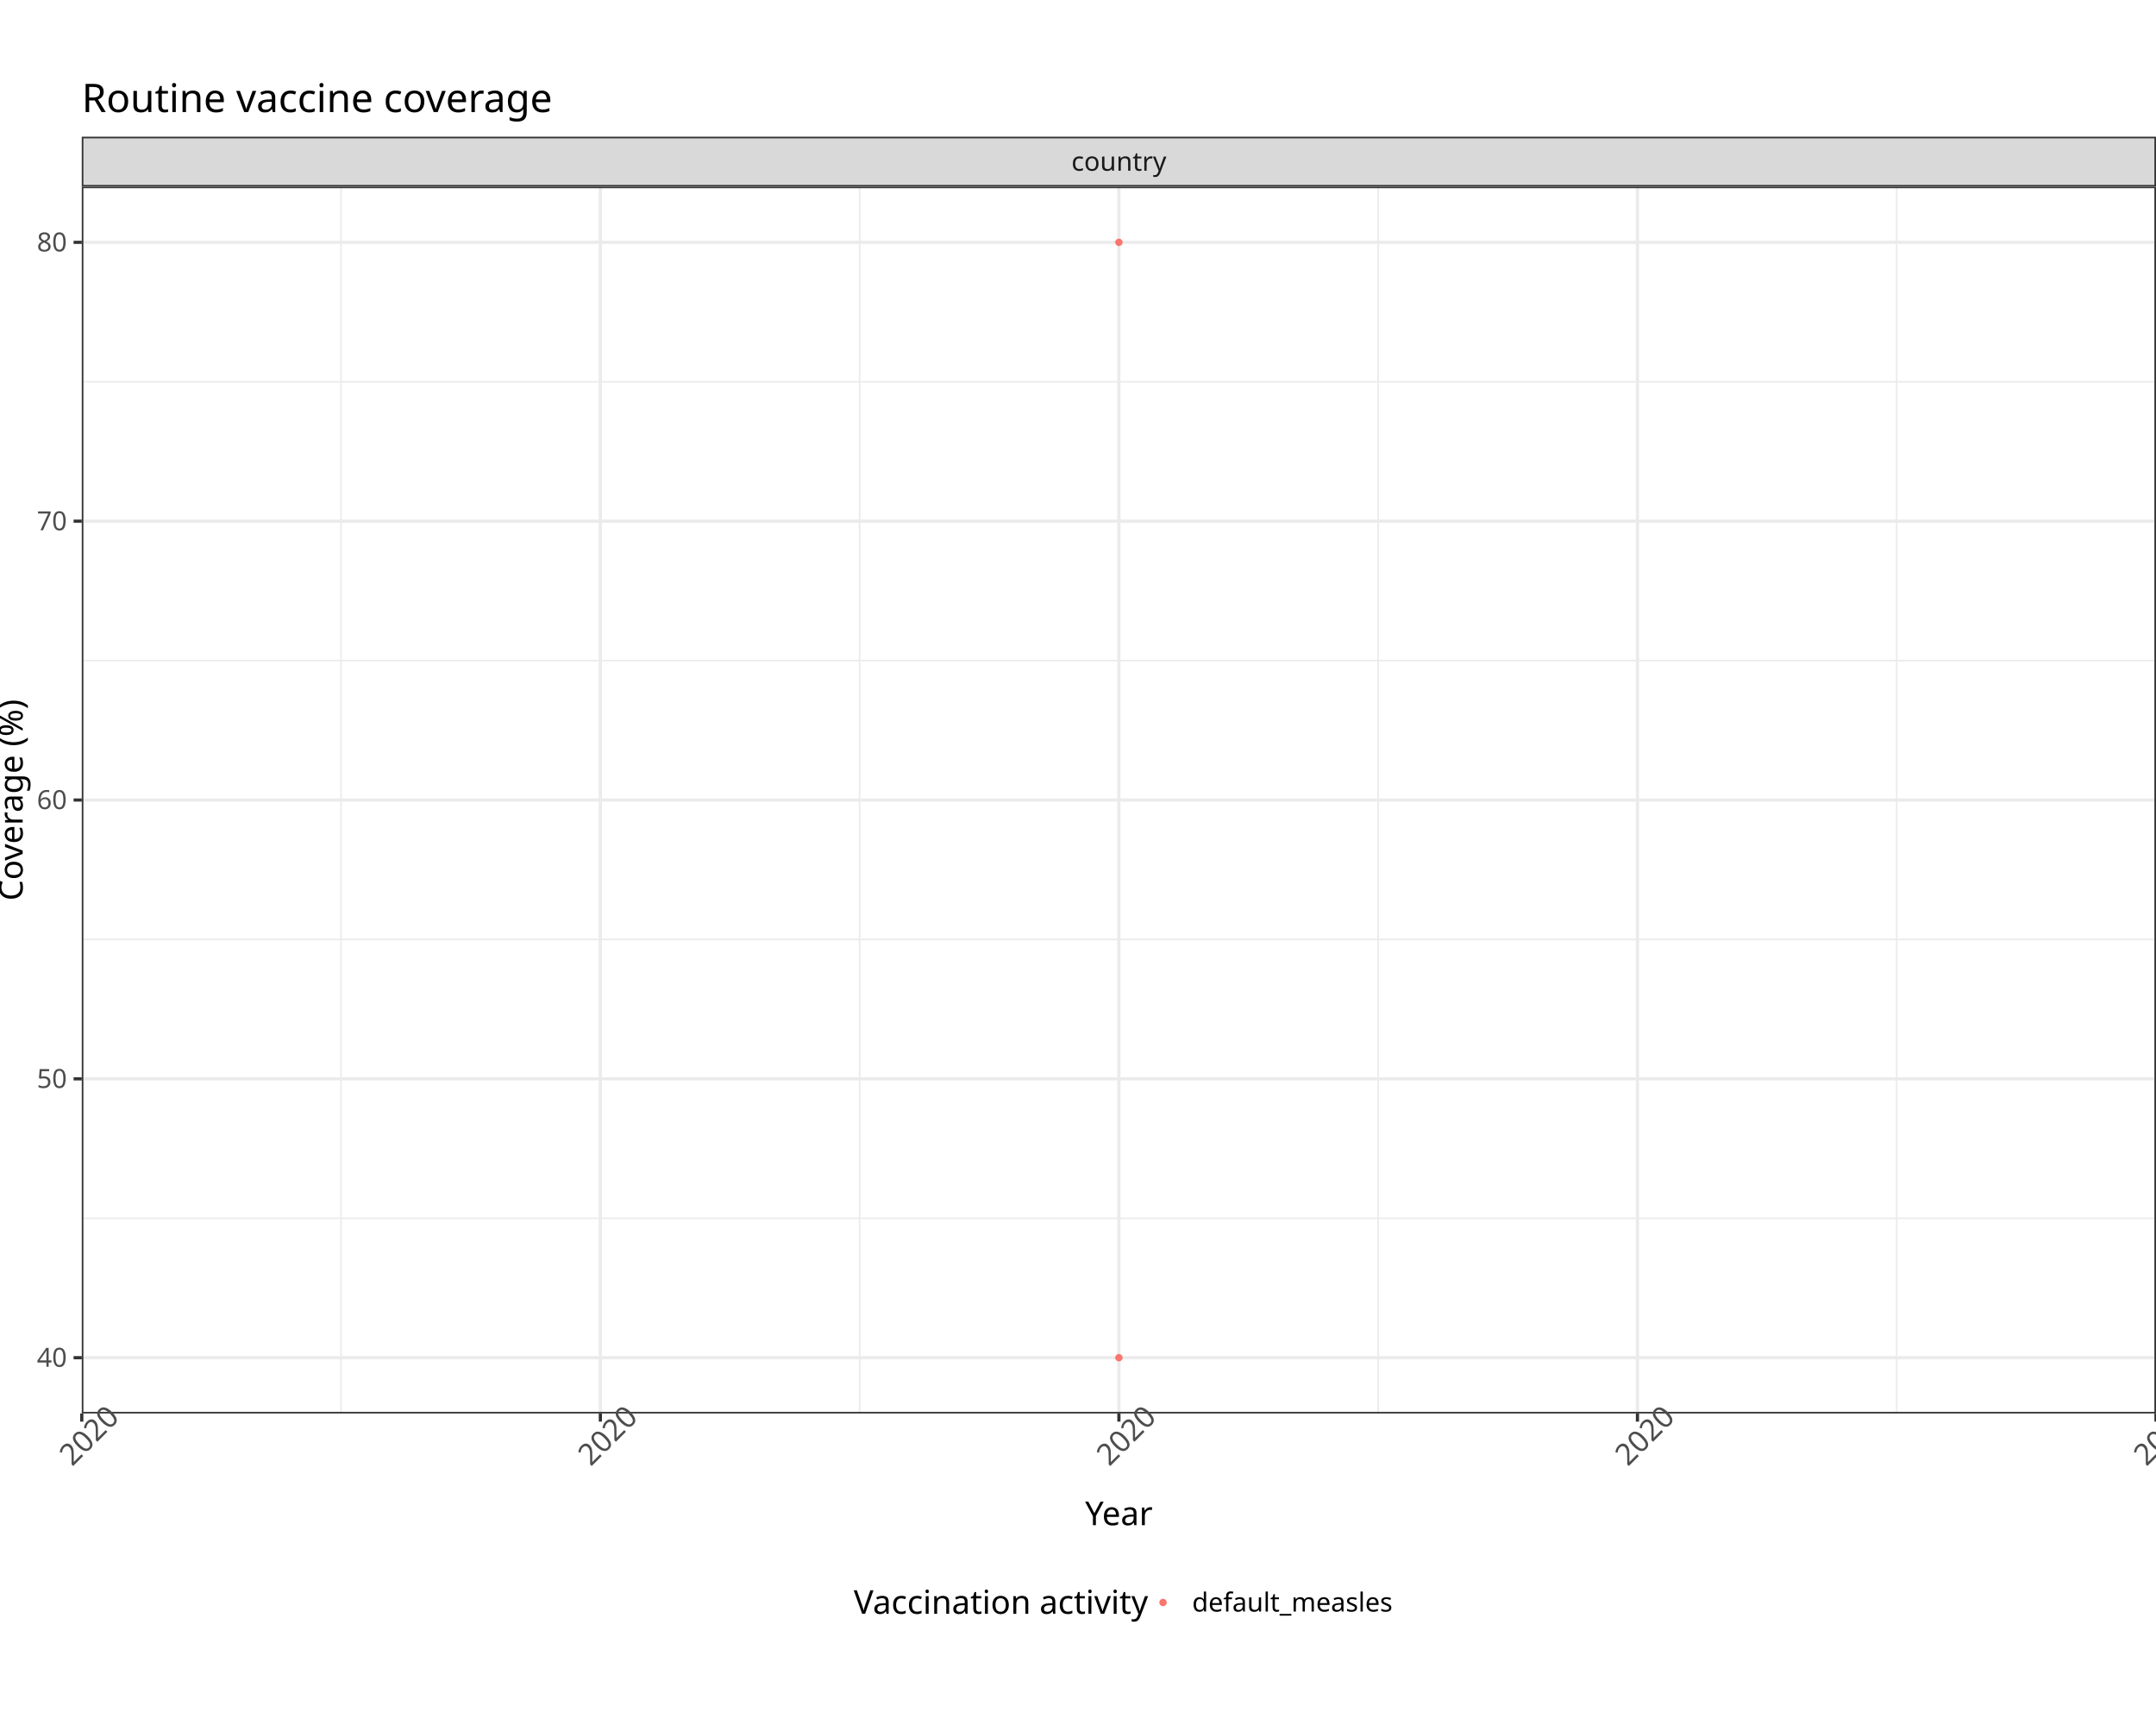
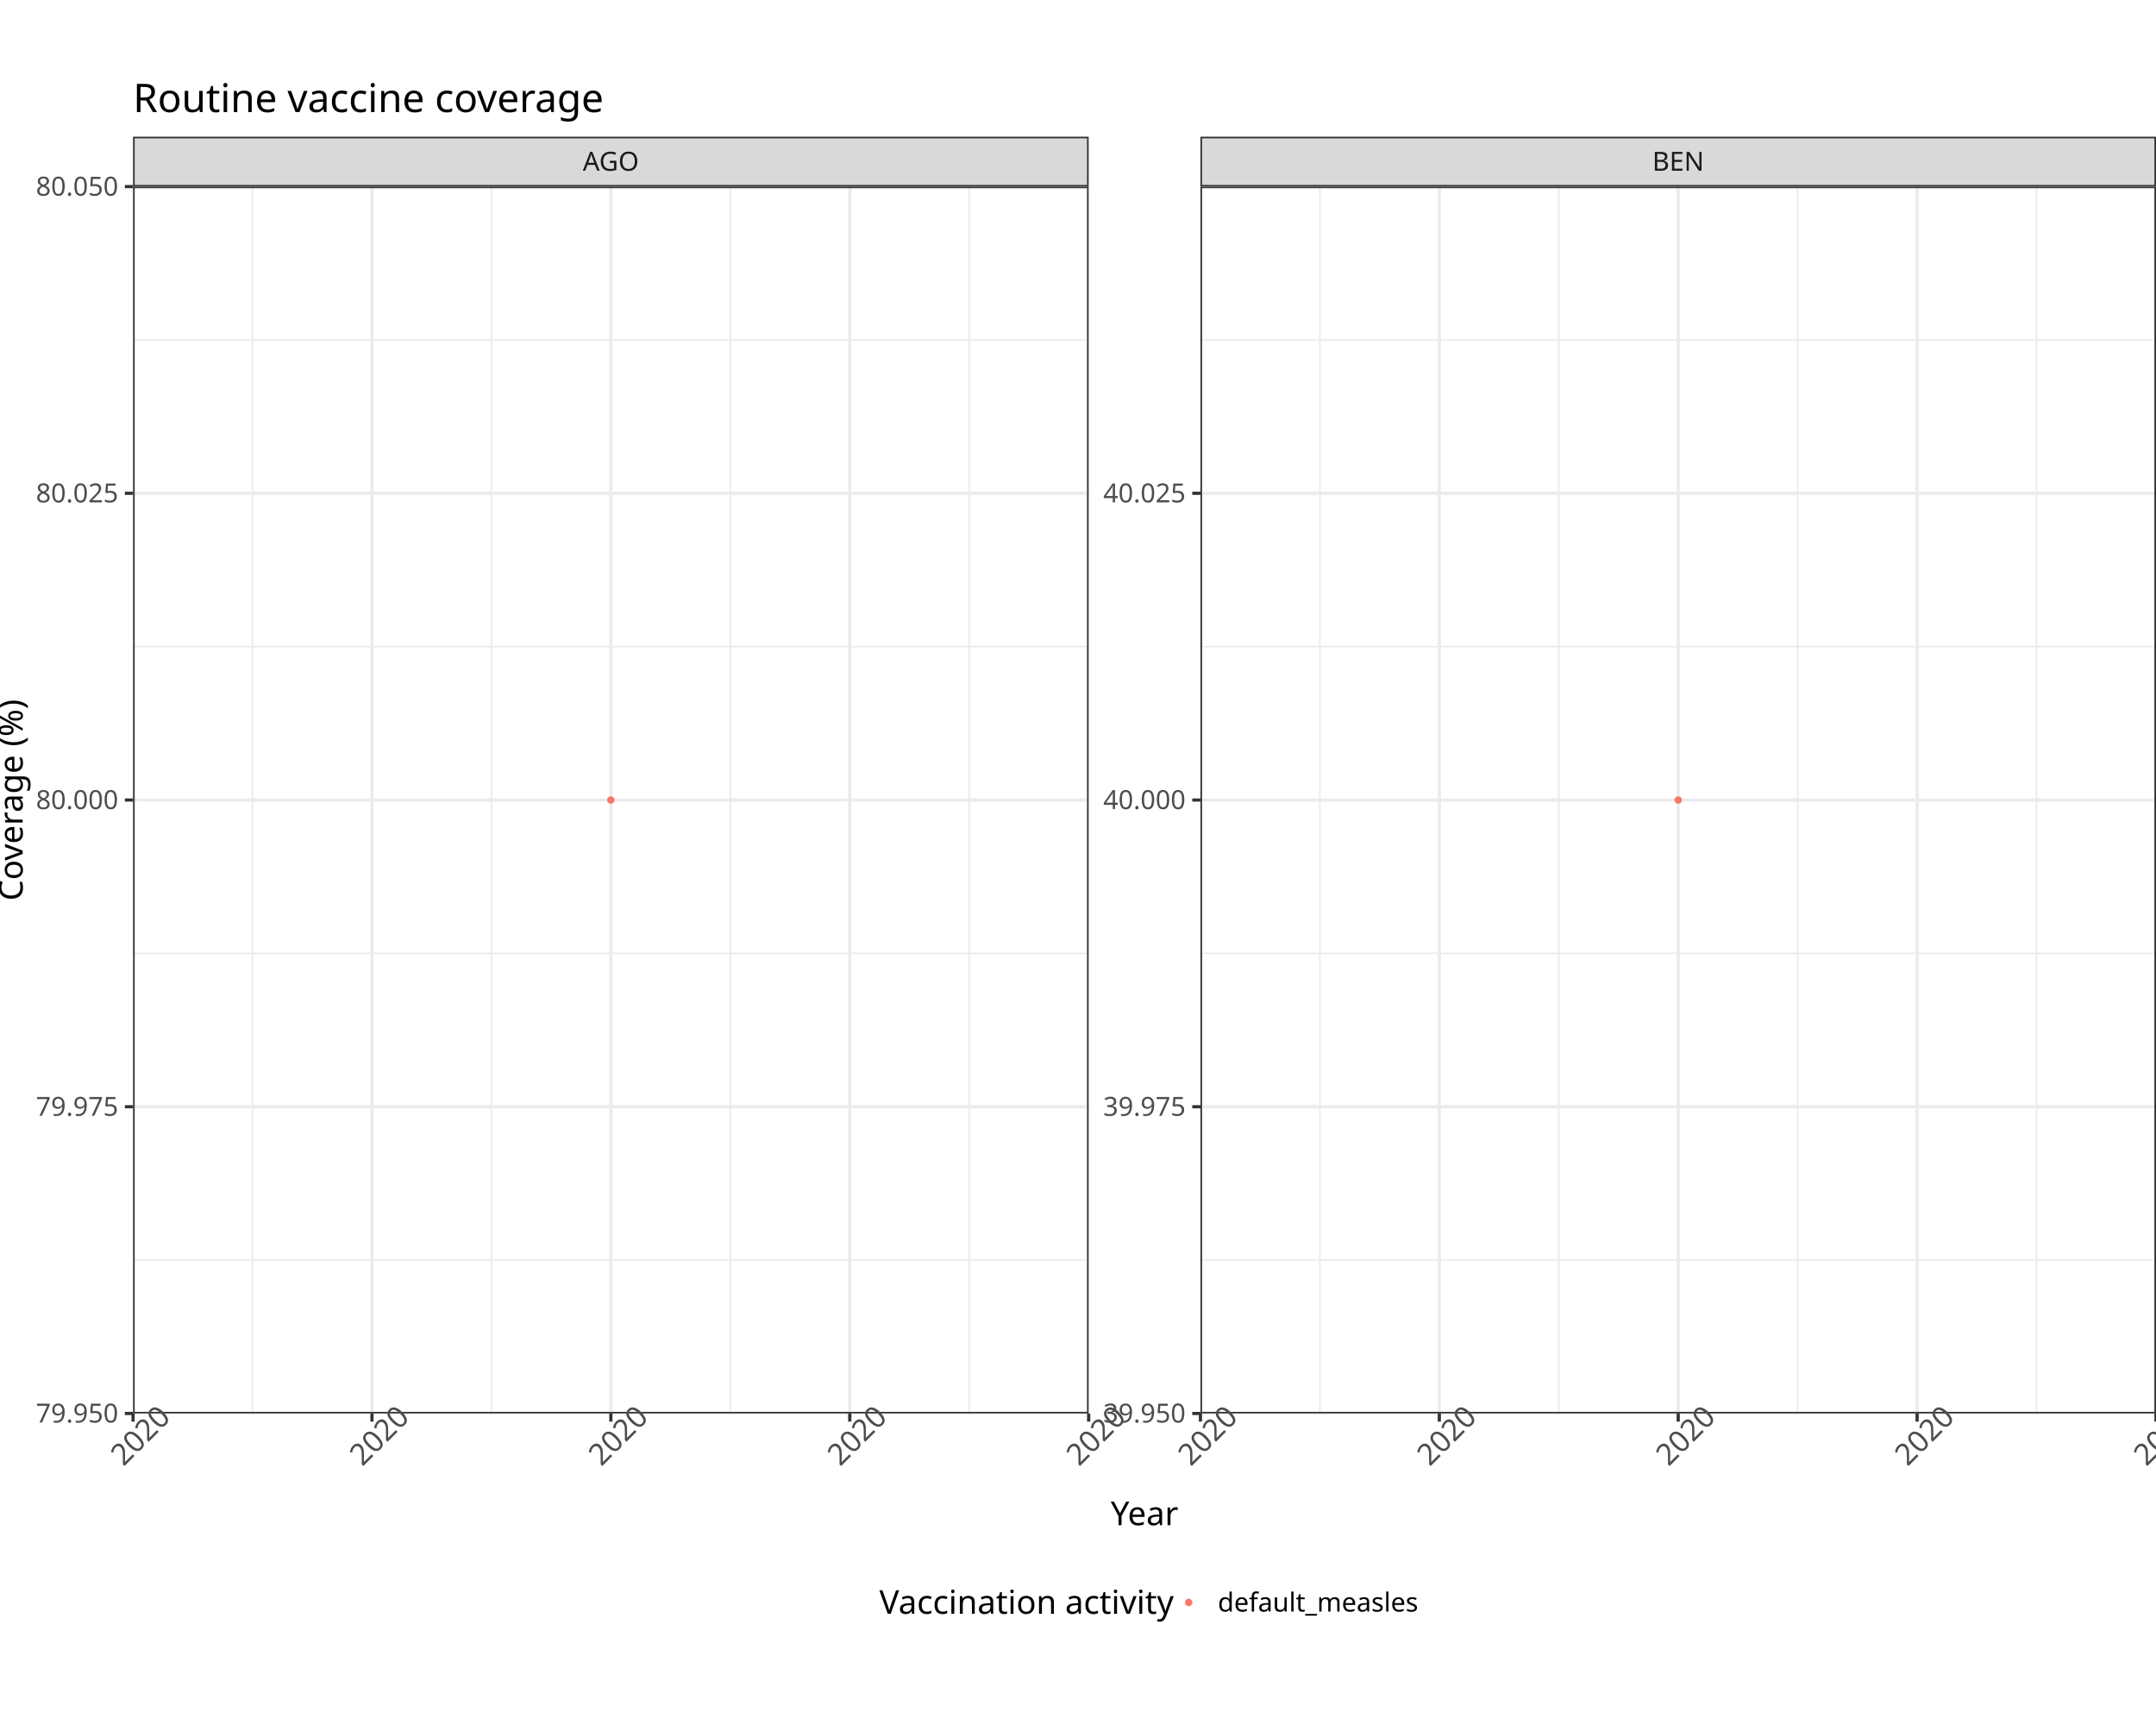
<svg xmlns="http://www.w3.org/2000/svg" class="svglite" data-engine-version="2.0" width="720.00pt" height="576.00pt" viewBox="0 0 720.00 576.00">
  <defs>
    <style type="text/css">
    .svglite line, .svglite polyline, .svglite polygon, .svglite path, .svglite rect, .svglite circle {
      fill: none;
      stroke: #000000;
      stroke-linecap: round;
      stroke-linejoin: round;
      stroke-miterlimit: 10.00;
    }
  </style>
  </defs>
  <rect width="100%" height="100%" style="stroke: none; fill: #FFFFFF;" />
  <defs>
    <clipPath id="cpMC4wMHw3MjAuMDB8MC4wMHw1NzYuMDA=">
      <rect x="0.00" y="0.00" width="720.00" height="576.00" />
    </clipPath>
  </defs>
  <g clip-path="url(#cpMC4wMHw3MjAuMDB8MC4wMHw1NzYuMDA=)">
-     <rect x="-0" y="0.00" width="720.00" height="576.00" style="stroke-width: 1.07; stroke: #FFFFFF; fill: #FFFFFF;" />
+     <rect x="0.00" y="0.00" width="720.00" height="576.00" style="stroke-width: 1.07; stroke: #FFFFFF; fill: #FFFFFF;" />
  </g>
  <defs>
-     <clipPath id="cpMjcuMzF8NzIwLjAwfDYyLjMwfDQ3MS45Nw==">
-       <rect x="27.31" y="62.30" width="692.69" height="409.67" />
+     <clipPath id="cpNDQuNDR8MzYzLjU2fDYyLjMwfDQ3MS45Nw==">
+       <rect x="44.44" y="62.30" width="319.11" height="409.67" />
    </clipPath>
  </defs>
-   <g clip-path="url(#cpMjcuMzF8NzIwLjAwfDYyLjMwfDQ3MS45Nw==)">
-     <rect x="27.31" y="62.30" width="692.69" height="409.67" style="stroke-width: 1.07; stroke: none; fill: #FFFFFF;" />
-     <polyline points="27.31,406.80 720.00,406.80 " style="stroke-width: 0.53; stroke: #EBEBEB; stroke-linecap: butt;" />
-     <polyline points="27.31,313.69 720.00,313.69 " style="stroke-width: 0.53; stroke: #EBEBEB; stroke-linecap: butt;" />
-     <polyline points="27.31,220.58 720.00,220.58 " style="stroke-width: 0.53; stroke: #EBEBEB; stroke-linecap: butt;" />
-     <polyline points="27.31,127.48 720.00,127.48 " style="stroke-width: 0.53; stroke: #EBEBEB; stroke-linecap: butt;" />
-     <polyline points="113.90,471.97 113.90,62.30 " style="stroke-width: 0.53; stroke: #EBEBEB; stroke-linecap: butt;" />
-     <polyline points="287.07,471.97 287.07,62.30 " style="stroke-width: 0.53; stroke: #EBEBEB; stroke-linecap: butt;" />
-     <polyline points="460.24,471.97 460.24,62.30 " style="stroke-width: 0.53; stroke: #EBEBEB; stroke-linecap: butt;" />
-     <polyline points="633.41,471.97 633.41,62.30 " style="stroke-width: 0.53; stroke: #EBEBEB; stroke-linecap: butt;" />
-     <polyline points="27.31,453.35 720.00,453.35 " style="stroke-width: 1.07; stroke: #EBEBEB; stroke-linecap: butt;" />
-     <polyline points="27.31,360.24 720.00,360.24 " style="stroke-width: 1.07; stroke: #EBEBEB; stroke-linecap: butt;" />
-     <polyline points="27.31,267.14 720.00,267.14 " style="stroke-width: 1.07; stroke: #EBEBEB; stroke-linecap: butt;" />
-     <polyline points="27.31,174.03 720.00,174.03 " style="stroke-width: 1.07; stroke: #EBEBEB; stroke-linecap: butt;" />
-     <polyline points="27.31,80.92 720.00,80.92 " style="stroke-width: 1.07; stroke: #EBEBEB; stroke-linecap: butt;" />
-     <polyline points="27.31,471.97 27.31,62.30 " style="stroke-width: 1.07; stroke: #EBEBEB; stroke-linecap: butt;" />
-     <polyline points="200.49,471.97 200.49,62.30 " style="stroke-width: 1.07; stroke: #EBEBEB; stroke-linecap: butt;" />
-     <polyline points="373.66,471.97 373.66,62.30 " style="stroke-width: 1.07; stroke: #EBEBEB; stroke-linecap: butt;" />
-     <polyline points="546.83,471.97 546.83,62.30 " style="stroke-width: 1.07; stroke: #EBEBEB; stroke-linecap: butt;" />
-     <polyline points="720.00,471.97 720.00,62.30 " style="stroke-width: 1.07; stroke: #EBEBEB; stroke-linecap: butt;" />
-     <circle cx="373.66" cy="80.92" r="0.89" style="stroke-width: 0.71; stroke: #F8766D; fill: #F8766D;" />
-     <circle cx="373.66" cy="453.35" r="0.89" style="stroke-width: 0.71; stroke: #F8766D; fill: #F8766D;" />
-     <rect x="27.31" y="62.30" width="692.69" height="409.67" style="stroke-width: 1.07; stroke: #333333;" />
+   <g clip-path="url(#cpNDQuNDR8MzYzLjU2fDYyLjMwfDQ3MS45Nw==)">
+     <rect x="44.44" y="62.30" width="319.11" height="409.67" style="stroke-width: 1.07; stroke: none; fill: #FFFFFF;" />
+     <polyline points="44.44,420.76 363.56,420.76 " style="stroke-width: 0.53; stroke: #EBEBEB; stroke-linecap: butt;" />
+     <polyline points="44.44,318.34 363.56,318.34 " style="stroke-width: 0.53; stroke: #EBEBEB; stroke-linecap: butt;" />
+     <polyline points="44.44,215.93 363.56,215.93 " style="stroke-width: 0.53; stroke: #EBEBEB; stroke-linecap: butt;" />
+     <polyline points="44.44,113.51 363.56,113.51 " style="stroke-width: 0.53; stroke: #EBEBEB; stroke-linecap: butt;" />
+     <polyline points="84.33,471.97 84.33,62.30 " style="stroke-width: 0.53; stroke: #EBEBEB; stroke-linecap: butt;" />
+     <polyline points="164.11,471.97 164.11,62.30 " style="stroke-width: 0.53; stroke: #EBEBEB; stroke-linecap: butt;" />
+     <polyline points="243.89,471.97 243.89,62.30 " style="stroke-width: 0.53; stroke: #EBEBEB; stroke-linecap: butt;" />
+     <polyline points="323.67,471.97 323.67,62.30 " style="stroke-width: 0.53; stroke: #EBEBEB; stroke-linecap: butt;" />
+     <polyline points="44.44,471.97 363.56,471.97 " style="stroke-width: 1.07; stroke: #EBEBEB; stroke-linecap: butt;" />
+     <polyline points="44.44,369.55 363.56,369.55 " style="stroke-width: 1.07; stroke: #EBEBEB; stroke-linecap: butt;" />
+     <polyline points="44.44,267.14 363.56,267.14 " style="stroke-width: 1.07; stroke: #EBEBEB; stroke-linecap: butt;" />
+     <polyline points="44.44,164.72 363.56,164.72 " style="stroke-width: 1.07; stroke: #EBEBEB; stroke-linecap: butt;" />
+     <polyline points="44.44,62.30 363.56,62.30 " style="stroke-width: 1.07; stroke: #EBEBEB; stroke-linecap: butt;" />
+     <polyline points="44.44,471.97 44.44,62.30 " style="stroke-width: 1.07; stroke: #EBEBEB; stroke-linecap: butt;" />
+     <polyline points="124.22,471.97 124.22,62.30 " style="stroke-width: 1.07; stroke: #EBEBEB; stroke-linecap: butt;" />
+     <polyline points="204.00,471.97 204.00,62.30 " style="stroke-width: 1.07; stroke: #EBEBEB; stroke-linecap: butt;" />
+     <polyline points="283.78,471.97 283.78,62.30 " style="stroke-width: 1.07; stroke: #EBEBEB; stroke-linecap: butt;" />
+     <polyline points="363.56,471.97 363.56,62.30 " style="stroke-width: 1.07; stroke: #EBEBEB; stroke-linecap: butt;" />
+     <circle cx="204.00" cy="267.14" r="0.89" style="stroke-width: 0.71; stroke: #F8766D; fill: #F8766D;" />
+     <rect x="44.44" y="62.30" width="319.11" height="409.67" style="stroke-width: 1.07; stroke: #333333;" />
  </g>
  <g clip-path="url(#cpMC4wMHw3MjAuMDB8MC4wMHw1NzYuMDA=)">
</g>
  <defs>
-     <clipPath id="cpMjcuMzF8NzIwLjAwfDQ1LjY1fDYyLjMw">
-       <rect x="27.31" y="45.65" width="692.69" height="16.65" />
+     <clipPath id="cpNDAwLjg5fDcyMC4wMHw2Mi4zMHw0NzEuOTc=">
+       <rect x="400.89" y="62.30" width="319.11" height="409.67" />
    </clipPath>
  </defs>
-   <g clip-path="url(#cpMjcuMzF8NzIwLjAwfDQ1LjY1fDYyLjMw)">
-     <rect x="27.31" y="45.65" width="692.69" height="16.65" style="stroke-width: 1.07; stroke: #333333; fill: #D9D9D9;" />
-     <text x="373.66" y="57.00" text-anchor="middle" style="font-size: 8.80px; fill: #1A1A1A; font-family: sans;" textLength="28.87px" lengthAdjust="spacingAndGlyphs">country</text>
+   <g clip-path="url(#cpNDAwLjg5fDcyMC4wMHw2Mi4zMHw0NzEuOTc=)">
+     <rect x="400.89" y="62.30" width="319.11" height="409.67" style="stroke-width: 1.07; stroke: none; fill: #FFFFFF;" />
+     <polyline points="400.89,420.76 720.00,420.76 " style="stroke-width: 0.53; stroke: #EBEBEB; stroke-linecap: butt;" />
+     <polyline points="400.89,318.34 720.00,318.34 " style="stroke-width: 0.53; stroke: #EBEBEB; stroke-linecap: butt;" />
+     <polyline points="400.89,215.93 720.00,215.93 " style="stroke-width: 0.53; stroke: #EBEBEB; stroke-linecap: butt;" />
+     <polyline points="400.89,113.51 720.00,113.51 " style="stroke-width: 0.53; stroke: #EBEBEB; stroke-linecap: butt;" />
+     <polyline points="440.77,471.97 440.77,62.30 " style="stroke-width: 0.53; stroke: #EBEBEB; stroke-linecap: butt;" />
+     <polyline points="520.55,471.97 520.55,62.30 " style="stroke-width: 0.53; stroke: #EBEBEB; stroke-linecap: butt;" />
+     <polyline points="600.33,471.97 600.33,62.30 " style="stroke-width: 0.53; stroke: #EBEBEB; stroke-linecap: butt;" />
+     <polyline points="680.11,471.97 680.11,62.30 " style="stroke-width: 0.53; stroke: #EBEBEB; stroke-linecap: butt;" />
+     <polyline points="400.89,471.97 720.00,471.97 " style="stroke-width: 1.07; stroke: #EBEBEB; stroke-linecap: butt;" />
+     <polyline points="400.89,369.55 720.00,369.55 " style="stroke-width: 1.07; stroke: #EBEBEB; stroke-linecap: butt;" />
+     <polyline points="400.89,267.14 720.00,267.14 " style="stroke-width: 1.07; stroke: #EBEBEB; stroke-linecap: butt;" />
+     <polyline points="400.89,164.72 720.00,164.72 " style="stroke-width: 1.07; stroke: #EBEBEB; stroke-linecap: butt;" />
+     <polyline points="400.89,471.97 400.89,62.30 " style="stroke-width: 1.07; stroke: #EBEBEB; stroke-linecap: butt;" />
+     <polyline points="480.66,471.97 480.66,62.30 " style="stroke-width: 1.07; stroke: #EBEBEB; stroke-linecap: butt;" />
+     <polyline points="560.44,471.97 560.44,62.30 " style="stroke-width: 1.07; stroke: #EBEBEB; stroke-linecap: butt;" />
+     <polyline points="640.22,471.97 640.22,62.30 " style="stroke-width: 1.07; stroke: #EBEBEB; stroke-linecap: butt;" />
+     <polyline points="720.00,471.97 720.00,62.30 " style="stroke-width: 1.07; stroke: #EBEBEB; stroke-linecap: butt;" />
+     <circle cx="560.44" cy="267.14" r="0.89" style="stroke-width: 0.71; stroke: #F8766D; fill: #F8766D;" />
+     <rect x="400.89" y="62.30" width="319.11" height="409.67" style="stroke-width: 1.07; stroke: #333333;" />
  </g>
  <g clip-path="url(#cpMC4wMHw3MjAuMDB8MC4wMHw1NzYuMDA=)">
-     <polyline points="27.31,474.71 27.31,471.97 " style="stroke-width: 1.07; stroke: #333333; stroke-linecap: butt;" />
-     <polyline points="200.49,474.71 200.49,471.97 " style="stroke-width: 1.07; stroke: #333333; stroke-linecap: butt;" />
-     <polyline points="373.66,474.71 373.66,471.97 " style="stroke-width: 1.07; stroke: #333333; stroke-linecap: butt;" />
-     <polyline points="546.83,474.71 546.83,471.97 " style="stroke-width: 1.07; stroke: #333333; stroke-linecap: butt;" />
+ </g>
+   <defs>
+     <clipPath id="cpNDQuNDR8MzYzLjU2fDQ1LjY1fDYyLjMw">
+       <rect x="44.44" y="45.65" width="319.11" height="16.65" />
+     </clipPath>
+   </defs>
+   <g clip-path="url(#cpNDQuNDR8MzYzLjU2fDQ1LjY1fDYyLjMw)">
+     <rect x="44.44" y="45.65" width="319.11" height="16.65" style="stroke-width: 1.07; stroke: #333333; fill: #D9D9D9;" />
+     <text x="204.00" y="57.00" text-anchor="middle" style="font-size: 8.80px; fill: #1A1A1A; font-family: sans;" textLength="19.57px" lengthAdjust="spacingAndGlyphs">AGO</text>
+   </g>
+   <g clip-path="url(#cpMC4wMHw3MjAuMDB8MC4wMHw1NzYuMDA=)">
+ </g>
+   <defs>
+     <clipPath id="cpNDAwLjg5fDcyMC4wMHw0NS42NXw2Mi4zMA==">
+       <rect x="400.89" y="45.65" width="319.11" height="16.65" />
+     </clipPath>
+   </defs>
+   <g clip-path="url(#cpNDAwLjg5fDcyMC4wMHw0NS42NXw2Mi4zMA==)">
+     <rect x="400.89" y="45.65" width="319.11" height="16.65" style="stroke-width: 1.07; stroke: #333333; fill: #D9D9D9;" />
+     <text x="560.44" y="57.00" text-anchor="middle" style="font-size: 8.80px; fill: #1A1A1A; font-family: sans;" textLength="18.10px" lengthAdjust="spacingAndGlyphs">BEN</text>
+   </g>
+   <g clip-path="url(#cpMC4wMHw3MjAuMDB8MC4wMHw1NzYuMDA=)">
+     <polyline points="44.44,474.71 44.44,471.97 " style="stroke-width: 1.07; stroke: #333333; stroke-linecap: butt;" />
+     <polyline points="124.22,474.71 124.22,471.97 " style="stroke-width: 1.07; stroke: #333333; stroke-linecap: butt;" />
+     <polyline points="204.00,474.71 204.00,471.97 " style="stroke-width: 1.07; stroke: #333333; stroke-linecap: butt;" />
+     <polyline points="283.78,474.71 283.78,471.97 " style="stroke-width: 1.07; stroke: #333333; stroke-linecap: butt;" />
+     <polyline points="363.56,474.71 363.56,471.97 " style="stroke-width: 1.07; stroke: #333333; stroke-linecap: butt;" />
+     <text transform="translate(49.31,481.77) rotate(-45)" text-anchor="middle" style="font-size: 10.00px; fill: #4D4D4D; font-family: sans;" textLength="22.25px" lengthAdjust="spacingAndGlyphs">2020</text>
+     <text transform="translate(129.09,481.77) rotate(-45)" text-anchor="middle" style="font-size: 10.00px; fill: #4D4D4D; font-family: sans;" textLength="22.25px" lengthAdjust="spacingAndGlyphs">2020</text>
+     <text transform="translate(208.87,481.77) rotate(-45)" text-anchor="middle" style="font-size: 10.00px; fill: #4D4D4D; font-family: sans;" textLength="22.25px" lengthAdjust="spacingAndGlyphs">2020</text>
+     <text transform="translate(288.64,481.77) rotate(-45)" text-anchor="middle" style="font-size: 10.00px; fill: #4D4D4D; font-family: sans;" textLength="22.25px" lengthAdjust="spacingAndGlyphs">2020</text>
+     <text transform="translate(368.42,481.77) rotate(-45)" text-anchor="middle" style="font-size: 10.00px; fill: #4D4D4D; font-family: sans;" textLength="22.25px" lengthAdjust="spacingAndGlyphs">2020</text>
+     <polyline points="400.89,474.71 400.89,471.97 " style="stroke-width: 1.07; stroke: #333333; stroke-linecap: butt;" />
+     <polyline points="480.66,474.71 480.66,471.97 " style="stroke-width: 1.07; stroke: #333333; stroke-linecap: butt;" />
+     <polyline points="560.44,474.71 560.44,471.97 " style="stroke-width: 1.07; stroke: #333333; stroke-linecap: butt;" />
+     <polyline points="640.22,474.71 640.22,471.97 " style="stroke-width: 1.07; stroke: #333333; stroke-linecap: butt;" />
    <polyline points="720.00,474.71 720.00,471.97 " style="stroke-width: 1.07; stroke: #333333; stroke-linecap: butt;" />
-     <text transform="translate(32.18,481.77) rotate(-45)" text-anchor="middle" style="font-size: 10.00px; fill: #4D4D4D; font-family: sans;" textLength="22.25px" lengthAdjust="spacingAndGlyphs">2020</text>
-     <text transform="translate(205.35,481.77) rotate(-45)" text-anchor="middle" style="font-size: 10.00px; fill: #4D4D4D; font-family: sans;" textLength="22.25px" lengthAdjust="spacingAndGlyphs">2020</text>
-     <text transform="translate(378.52,481.77) rotate(-45)" text-anchor="middle" style="font-size: 10.00px; fill: #4D4D4D; font-family: sans;" textLength="22.25px" lengthAdjust="spacingAndGlyphs">2020</text>
-     <text transform="translate(551.69,481.77) rotate(-45)" text-anchor="middle" style="font-size: 10.00px; fill: #4D4D4D; font-family: sans;" textLength="22.25px" lengthAdjust="spacingAndGlyphs">2020</text>
+     <text transform="translate(405.75,481.77) rotate(-45)" text-anchor="middle" style="font-size: 10.00px; fill: #4D4D4D; font-family: sans;" textLength="22.25px" lengthAdjust="spacingAndGlyphs">2020</text>
+     <text transform="translate(485.53,481.77) rotate(-45)" text-anchor="middle" style="font-size: 10.00px; fill: #4D4D4D; font-family: sans;" textLength="22.25px" lengthAdjust="spacingAndGlyphs">2020</text>
+     <text transform="translate(565.31,481.77) rotate(-45)" text-anchor="middle" style="font-size: 10.00px; fill: #4D4D4D; font-family: sans;" textLength="22.25px" lengthAdjust="spacingAndGlyphs">2020</text>
+     <text transform="translate(645.09,481.77) rotate(-45)" text-anchor="middle" style="font-size: 10.00px; fill: #4D4D4D; font-family: sans;" textLength="22.25px" lengthAdjust="spacingAndGlyphs">2020</text>
    <text transform="translate(724.87,481.77) rotate(-45)" text-anchor="middle" style="font-size: 10.00px; fill: #4D4D4D; font-family: sans;" textLength="22.25px" lengthAdjust="spacingAndGlyphs">2020</text>
-     <text x="22.38" y="456.38" text-anchor="end" style="font-size: 8.80px; fill: #4D4D4D; font-family: sans;" textLength="9.79px" lengthAdjust="spacingAndGlyphs">40</text>
-     <text x="22.38" y="363.27" text-anchor="end" style="font-size: 8.80px; fill: #4D4D4D; font-family: sans;" textLength="9.79px" lengthAdjust="spacingAndGlyphs">50</text>
-     <text x="22.38" y="270.16" text-anchor="end" style="font-size: 8.80px; fill: #4D4D4D; font-family: sans;" textLength="9.79px" lengthAdjust="spacingAndGlyphs">60</text>
-     <text x="22.38" y="177.06" text-anchor="end" style="font-size: 8.80px; fill: #4D4D4D; font-family: sans;" textLength="9.79px" lengthAdjust="spacingAndGlyphs">70</text>
-     <text x="22.38" y="83.95" text-anchor="end" style="font-size: 8.80px; fill: #4D4D4D; font-family: sans;" textLength="9.79px" lengthAdjust="spacingAndGlyphs">80</text>
-     <polyline points="24.57,453.35 27.31,453.35 " style="stroke-width: 1.07; stroke: #333333; stroke-linecap: butt;" />
-     <polyline points="24.57,360.24 27.31,360.24 " style="stroke-width: 1.07; stroke: #333333; stroke-linecap: butt;" />
-     <polyline points="24.57,267.14 27.31,267.14 " style="stroke-width: 1.07; stroke: #333333; stroke-linecap: butt;" />
-     <polyline points="24.57,174.03 27.31,174.03 " style="stroke-width: 1.07; stroke: #333333; stroke-linecap: butt;" />
-     <polyline points="24.57,80.92 27.31,80.92 " style="stroke-width: 1.07; stroke: #333333; stroke-linecap: butt;" />
-     <text x="373.66" y="509.28" text-anchor="middle" style="font-size: 11.00px; font-family: sans;" textLength="23.24px" lengthAdjust="spacingAndGlyphs">Year</text>
+     <text x="395.95" y="475.00" text-anchor="end" style="font-size: 8.80px; fill: #4D4D4D; font-family: sans;" textLength="26.92px" lengthAdjust="spacingAndGlyphs">39.950</text>
+     <text x="395.95" y="372.58" text-anchor="end" style="font-size: 8.80px; fill: #4D4D4D; font-family: sans;" textLength="26.92px" lengthAdjust="spacingAndGlyphs">39.975</text>
+     <text x="395.95" y="270.16" text-anchor="end" style="font-size: 8.80px; fill: #4D4D4D; font-family: sans;" textLength="26.92px" lengthAdjust="spacingAndGlyphs">40.000</text>
+     <text x="395.95" y="167.75" text-anchor="end" style="font-size: 8.80px; fill: #4D4D4D; font-family: sans;" textLength="26.92px" lengthAdjust="spacingAndGlyphs">40.025</text>
+     <polyline points="398.15,471.97 400.89,471.97 " style="stroke-width: 1.07; stroke: #333333; stroke-linecap: butt;" />
+     <polyline points="398.15,369.55 400.89,369.55 " style="stroke-width: 1.07; stroke: #333333; stroke-linecap: butt;" />
+     <polyline points="398.15,267.14 400.89,267.14 " style="stroke-width: 1.07; stroke: #333333; stroke-linecap: butt;" />
+     <polyline points="398.15,164.72 400.89,164.72 " style="stroke-width: 1.07; stroke: #333333; stroke-linecap: butt;" />
+     <text x="39.51" y="475.00" text-anchor="end" style="font-size: 8.80px; fill: #4D4D4D; font-family: sans;" textLength="26.92px" lengthAdjust="spacingAndGlyphs">79.950</text>
+     <text x="39.51" y="372.58" text-anchor="end" style="font-size: 8.80px; fill: #4D4D4D; font-family: sans;" textLength="26.92px" lengthAdjust="spacingAndGlyphs">79.975</text>
+     <text x="39.51" y="270.16" text-anchor="end" style="font-size: 8.80px; fill: #4D4D4D; font-family: sans;" textLength="26.92px" lengthAdjust="spacingAndGlyphs">80.000</text>
+     <text x="39.51" y="167.75" text-anchor="end" style="font-size: 8.80px; fill: #4D4D4D; font-family: sans;" textLength="26.92px" lengthAdjust="spacingAndGlyphs">80.025</text>
+     <text x="39.51" y="65.33" text-anchor="end" style="font-size: 8.80px; fill: #4D4D4D; font-family: sans;" textLength="26.92px" lengthAdjust="spacingAndGlyphs">80.050</text>
+     <polyline points="41.70,471.97 44.44,471.97 " style="stroke-width: 1.07; stroke: #333333; stroke-linecap: butt;" />
+     <polyline points="41.70,369.55 44.44,369.55 " style="stroke-width: 1.07; stroke: #333333; stroke-linecap: butt;" />
+     <polyline points="41.70,267.14 44.44,267.14 " style="stroke-width: 1.07; stroke: #333333; stroke-linecap: butt;" />
+     <polyline points="41.70,164.72 44.44,164.72 " style="stroke-width: 1.07; stroke: #333333; stroke-linecap: butt;" />
+     <polyline points="41.70,62.30 44.44,62.30 " style="stroke-width: 1.07; stroke: #333333; stroke-linecap: butt;" />
+     <text x="382.22" y="509.28" text-anchor="middle" style="font-size: 11.00px; font-family: sans;" textLength="23.24px" lengthAdjust="spacingAndGlyphs">Year</text>
    <text transform="translate(7.57,267.14) rotate(-90)" text-anchor="middle" style="font-size: 11.00px; font-family: sans;" textLength="67.87px" lengthAdjust="spacingAndGlyphs">Coverage (%)</text>
-     <rect x="279.62" y="522.52" width="188.08" height="25.13" style="stroke-width: 1.07; stroke: none; fill: #FFFFFF;" />
-     <text x="285.10" y="538.87" style="font-size: 11.00px; font-family: sans;" textLength="93.56px" lengthAdjust="spacingAndGlyphs">Vaccination activity</text>
-     <rect x="384.14" y="528.00" width="8.50" height="14.17" style="stroke-width: 1.07; stroke: none; fill: #FFFFFF;" />
-     <circle cx="388.39" cy="535.09" r="0.89" style="stroke-width: 0.71; stroke: #F8766D; fill: #F8766D;" />
-     <text x="398.12" y="538.12" style="font-size: 8.80px; font-family: sans;" textLength="64.09px" lengthAdjust="spacingAndGlyphs">default_measles</text>
-     <text x="27.31" y="37.43" style="font-size: 13.20px; font-family: sans;" textLength="151.92px" lengthAdjust="spacingAndGlyphs">Routine vaccine coverage</text>
+     <rect x="288.18" y="522.52" width="188.08" height="25.13" style="stroke-width: 1.07; stroke: none; fill: #FFFFFF;" />
+     <text x="293.66" y="538.87" style="font-size: 11.00px; font-family: sans;" textLength="93.56px" lengthAdjust="spacingAndGlyphs">Vaccination activity</text>
+     <rect x="392.70" y="528.00" width="8.50" height="14.17" style="stroke-width: 1.07; stroke: none; fill: #FFFFFF;" />
+     <circle cx="396.96" cy="535.09" r="0.89" style="stroke-width: 0.71; stroke: #F8766D; fill: #F8766D;" />
+     <text x="406.69" y="538.12" style="font-size: 8.80px; font-family: sans;" textLength="64.09px" lengthAdjust="spacingAndGlyphs">default_measles</text>
+     <text x="44.44" y="37.43" style="font-size: 13.20px; font-family: sans;" textLength="151.92px" lengthAdjust="spacingAndGlyphs">Routine vaccine coverage</text>
  </g>
</svg>
